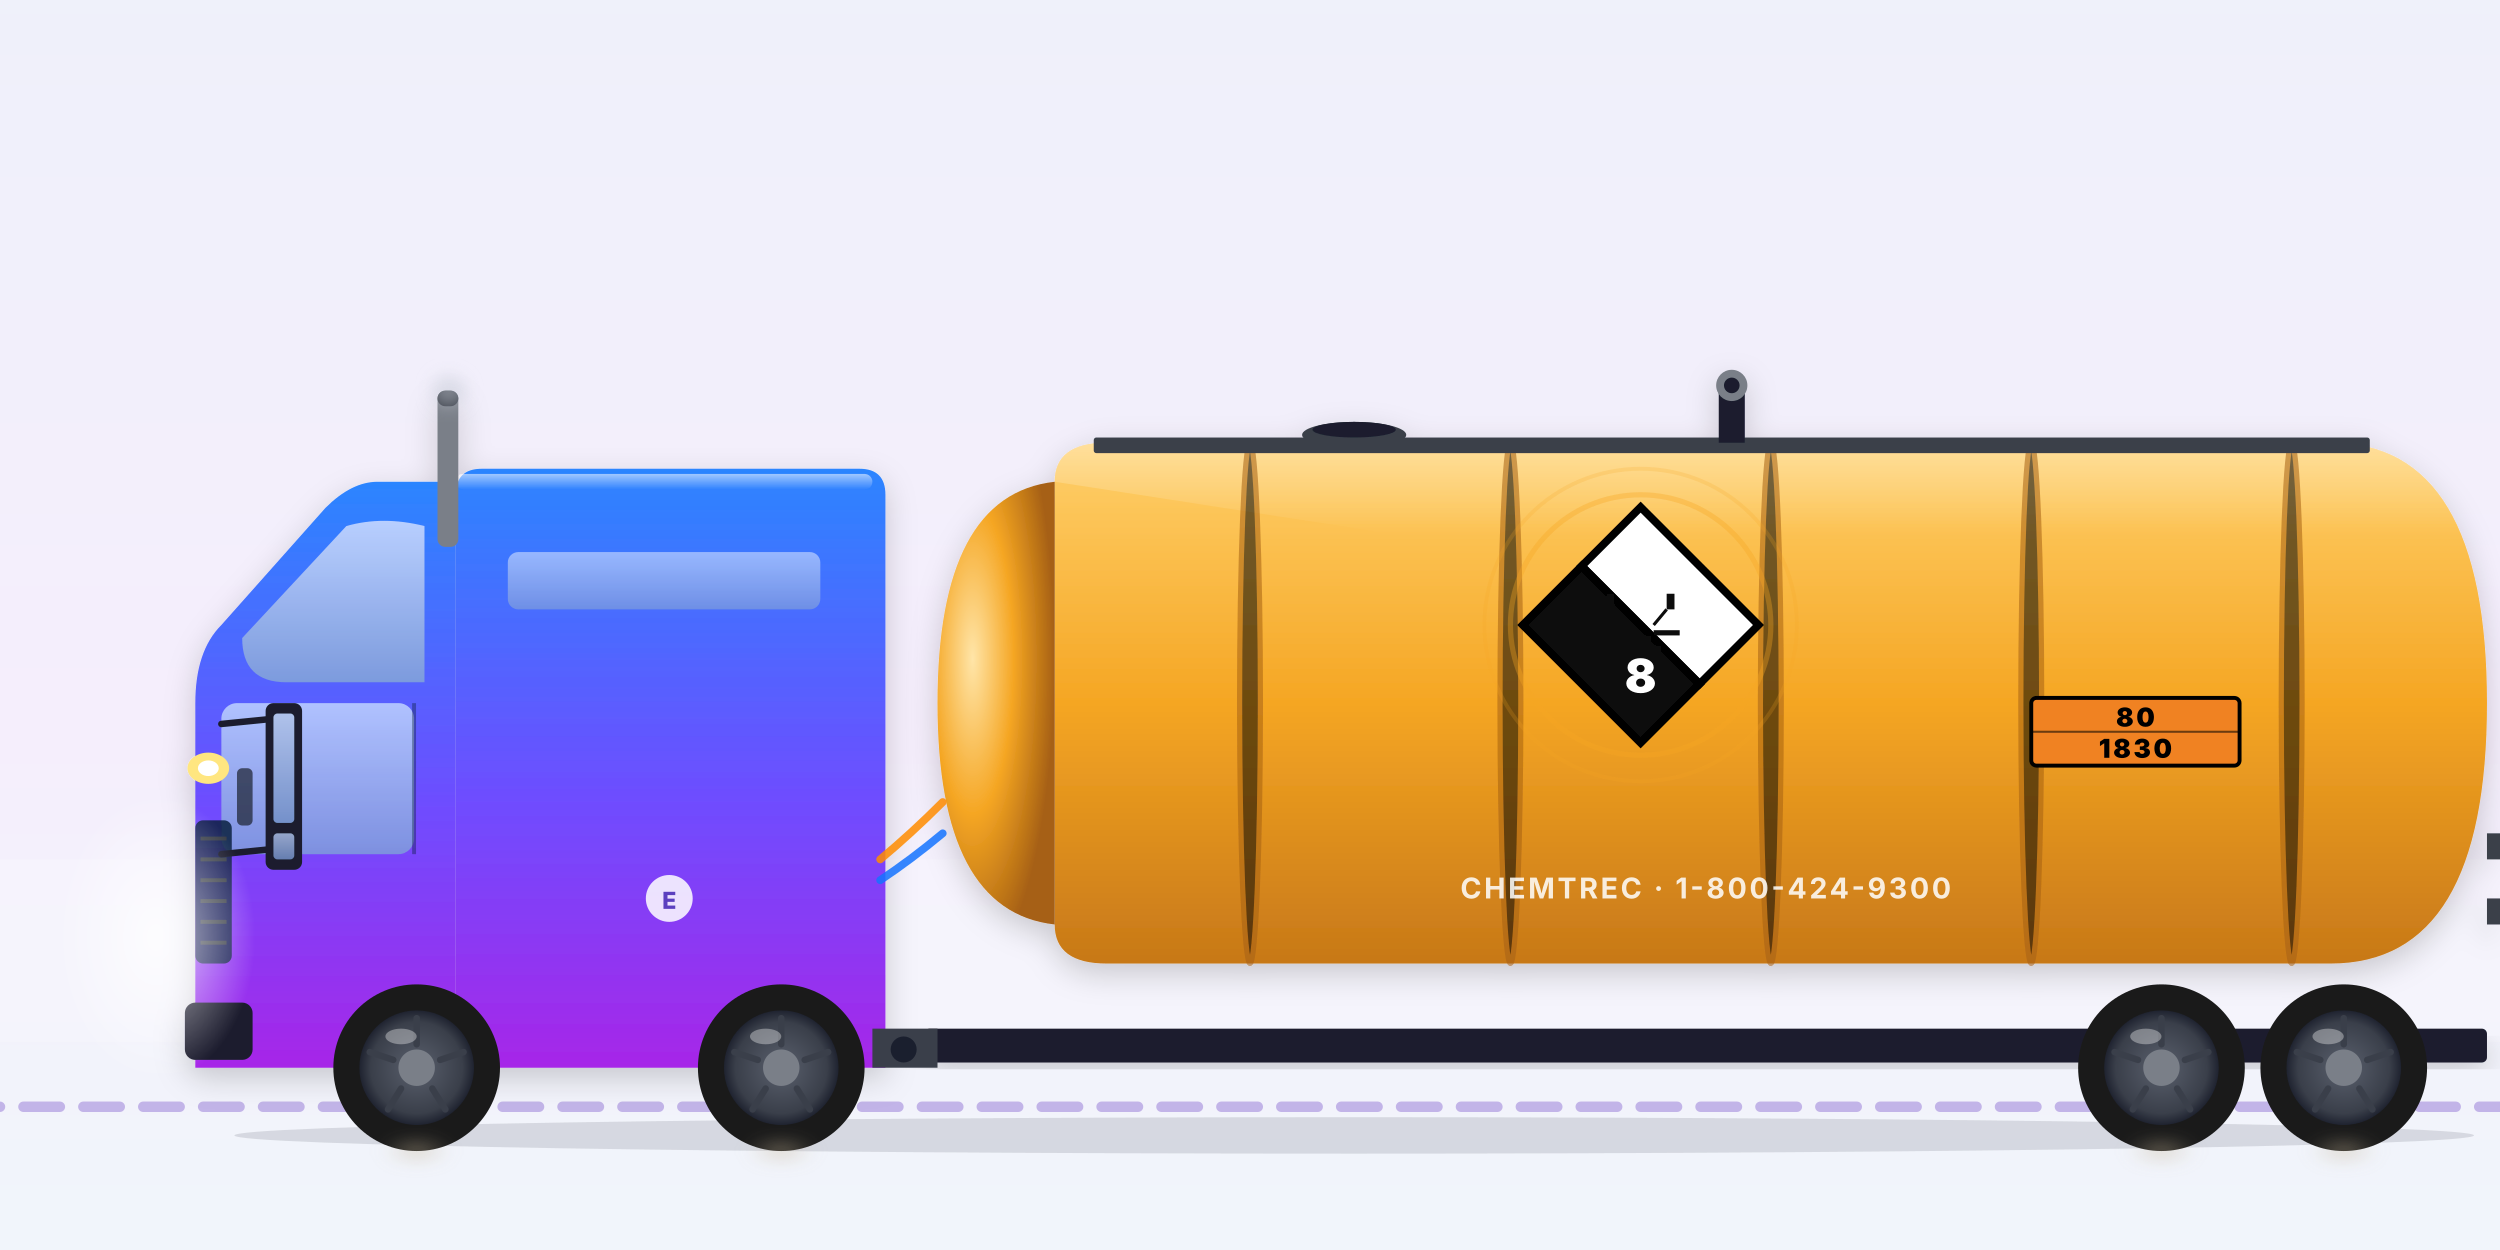
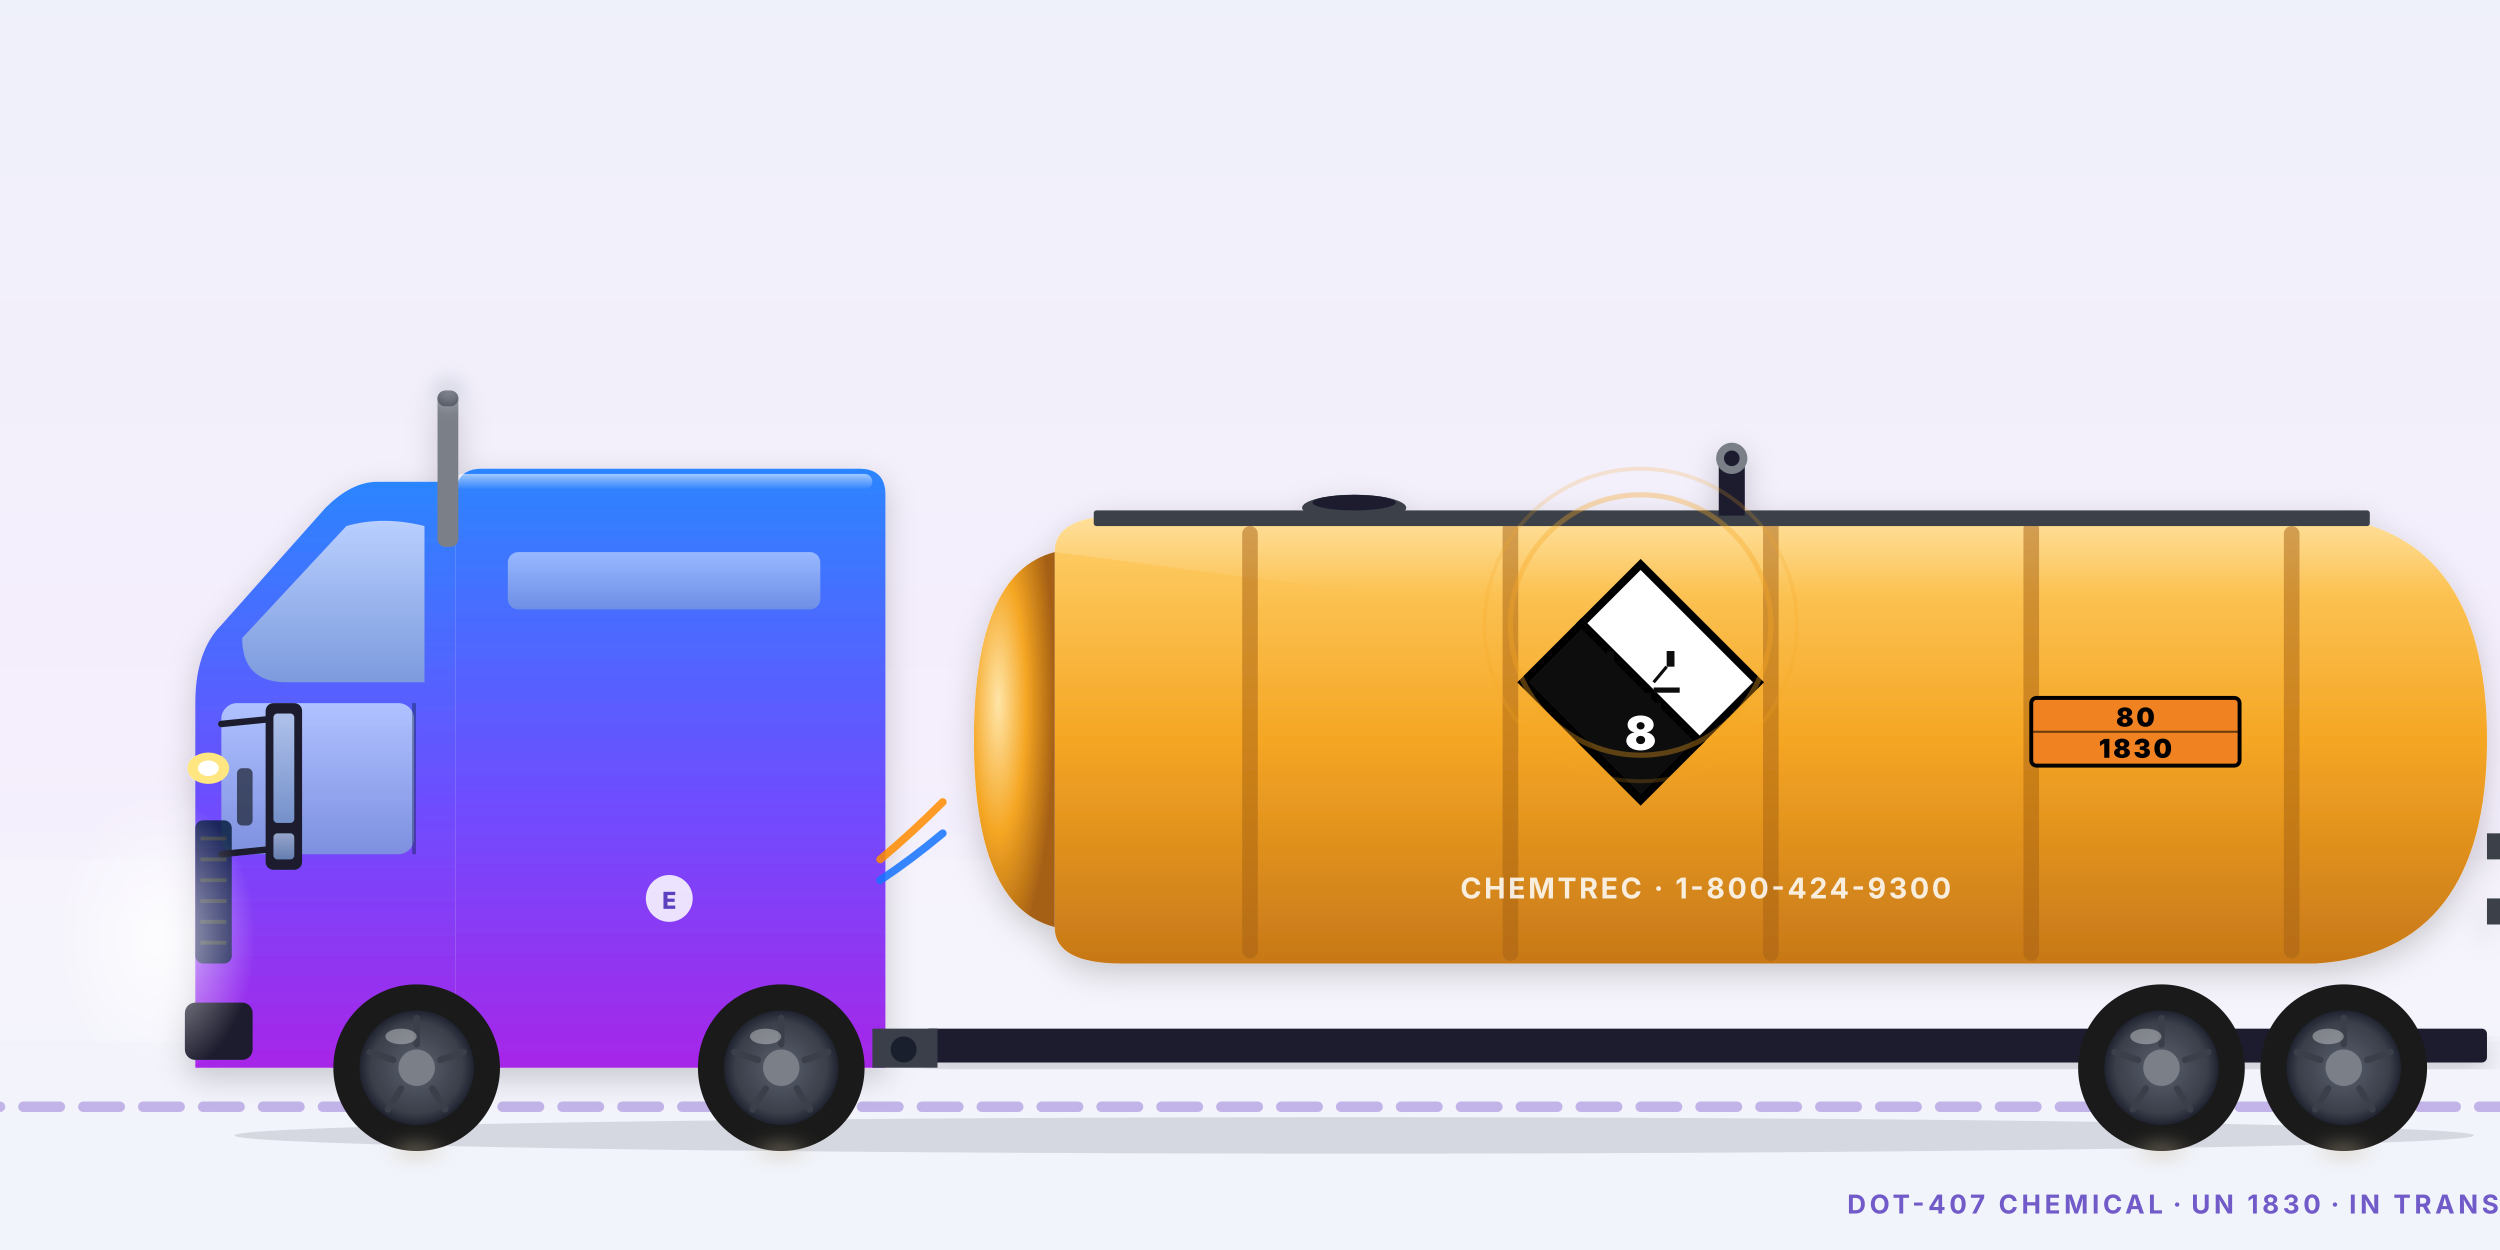
<svg xmlns="http://www.w3.org/2000/svg" width="1200" height="600" viewBox="0 50 1200 480" preserveAspectRatio="xMidYMid slice">
  <style>
    /* ========== CHASSIS BOB — the body floats on suspension ========== */
    .chassis-bob   { animation: chassis-bob 0.5s ease-in-out infinite; }
    @keyframes chassis-bob {
      0%, 100% { transform: translateY(0); }
      50%      { transform: translateY(-1.5px); }
    }
    .cab-sway      { animation: cab-sway 0.5s ease-in-out infinite -0.12s; }
    @keyframes cab-sway {
      0%, 100% { transform: translateY(0)    rotate(0deg); }
      50%      { transform: translateY(-0.8px) rotate(-0.15deg); }
    }
    .mudflap       { transform-origin: 1075px 440px;
                      animation: mudflap-flutter 0.42s ease-in-out infinite; }
    @keyframes mudflap-flutter {
      0%, 100% { transform: rotate(0deg)   translateX(0); }
      50%      { transform: rotate(-4deg)  translateX(0.4px); }
    }
    .streak        { animation: streak-drift 1.2s linear infinite; opacity: 0; }
    .streak.s2     { animation-delay: -0.4s; }
    .streak.s3     { animation-delay: -0.8s; }
    @keyframes streak-drift {
      0%   { transform: translateX(0);    opacity: 0; }
      15%  { opacity: 0.45; }
      85%  { opacity: 0.45; }
      100% { transform: translateX(180px); opacity: 0; }
    }
    .bow-air       { animation: bow-air-pulse 1.4s ease-in-out infinite;
                      transform-origin: 180px 410px; }
    @keyframes bow-air-pulse {
      0%, 100% { transform: scale(1)   translateX(0);   opacity: 0.18; }
      50%      { transform: scale(1.1) translateX(-3px); opacity: 0.32; }
    }
    .tire-dust     { animation: tire-dust 1.6s ease-out infinite; }
    @keyframes tire-dust {
      0%, 80%, 100% { opacity: 0; transform: translateX(0) scale(0.4); }
      8%, 18%       { opacity: 0.45; transform: translateX(0) scale(0.4); }
      35%           { opacity: 0;    transform: translateX(14px) scale(1); }
    }

    /* ========== ORIGINAL MOTION VOCAB ========== */
    .sheen        { animation: sheen-sweep 5s ease-in-out infinite;
                      transform-box: fill-box; }
    @keyframes sheen-sweep {
      0%   { transform: translateX(-220px); opacity: 0; }
      30%  { opacity: 0.5; }
      70%  { opacity: 0.5; }
      100% { transform: translateX(220px); opacity: 0; }
    }
    .wordmark     { animation: wordmark-breath 6s ease-in-out infinite; }
    @keyframes wordmark-breath {
      0%, 100% { opacity: 0.14; }
      50%      { opacity: 0.24; }
    }
    .badge-e      { transform-box: fill-box; transform-origin: center;
                      animation: badge-pulse 3.2s ease-in-out infinite; }
    @keyframes badge-pulse {
      0%, 100% { transform: scale(1);    opacity: 0.85; }
      50%      { transform: scale(1.06); opacity: 1; }
    }
    .headlight-glow { animation: headlight-pulse 4s ease-in-out infinite; }
    @keyframes headlight-pulse {
      0%, 100% { opacity: 0.85; }
      50%      { opacity: 1; }
    }
    .airlines     { animation: airlines-vibrate 0.55s ease-in-out infinite;
                      transform-box: fill-box; }
    @keyframes airlines-vibrate {
      0%, 100% { transform: translateY(0); }
      50%      { transform: translateY(0.6px); }
    }
    .chevron      { animation: chevron-pulse 2.2s ease-in-out infinite; }
    @keyframes chevron-pulse {
      0%, 100% { opacity: 0.3; }
      50%      { opacity: 0.65; }
    }
    .sky-shimmer  { animation: sky-drift 14s linear infinite;
                      transform-box: fill-box; }
    @keyframes sky-drift {
      from { transform: translateX(-40px); opacity: 0.12; }
      50%  { opacity: 0.22; }
      to   { transform: translateX(40px); opacity: 0.12; }
    }
    .ground-line  { stroke-dasharray: 14 9;
                      animation: ground-dash 1.6s linear infinite; }
    @keyframes ground-dash {
      from { stroke-dashoffset: 0; }
      to   { stroke-dashoffset: -46; }
    }
    /* ========== BRAND LOCKUP ========== */
    .brand-mark {
      transform-box: fill-box; transform-origin: center;
      animation: brand-pulse 3.6s ease-in-out infinite;
    }
    @keyframes brand-pulse {
      0%, 100% { transform: scale(1);    opacity: 0.92; }
      50%      { transform: scale(1.05); opacity: 1; }
    }
    .brand-word { animation: brand-word-breath 6s ease-in-out infinite; }
    @keyframes brand-word-breath {
      0%, 100% { opacity: 0.78; }
      50%      { opacity: 1; }
    }

    /* ========== COUNTRY-SWITCHABLE HAZMAT MARKINGS ==========
       Class 8 CORROSIVE (UN 1830, sulfuric acid) is harmonized to the UN
       model regs across NA, so the diamond + UN panel are identical in
       shape/symbol. The differences are (a) the emergency-response phone
       and (b) optional language on supplementary markings:
         · US  DOT/PHMSA 49 CFR 172     → CHEMTREC 1-800-424-9300
         · CA  TC TDG (SOR/2001-286)    → CANUTEC 1-888-226-8832
         · MX  SCT NOM-004-SCT/2008     → SETIQ 01-800-00-214-00 (CORROSIVO)
       Default = US visible. The renderer shows ONE country group by
       toggling display on .country-US / .country-MX / .country-CA. */
    .country-US { display: inline; }                  /* default = US visible */
    .country-MX, .country-CA { display: none; }

    @media (prefers-reduced-motion: reduce) {
      .chassis-bob, .cab-sway, .mudflap, .streak, .bow-air, .tire-dust,
      .sheen, .wordmark, .badge-e, .headlight-glow, .airlines, .chevron,
      .sky-shimmer, .ground-line, .brand-mark, .brand-word { animation: none !important; }
    }
  
    /* ========== DARK-MODE OVERRIDES (2026-05-16) ========== */
    @media (prefers-color-scheme: dark) {
      .sky-bg          { fill: url(#skyDark) !important; }
      .ground-line     { stroke: #5E4FC6 !important; opacity: 0.55 !important; }
      .ground-shadow   { fill: #060912 !important; opacity: 0.55 !important; }
      .brand-word      { fill: #C9B6FF !important; }
      .brand-tagline   { fill: #8B7FE3 !important; }
      .equipment-label { fill: #C9B6FF !important; }
      .equipment-sub   { fill: #8B7FE3 !important; }
      .equipment-rule  { stroke: #6E4DFF !important; }
    }
  </style>
  <defs>
    <linearGradient id="skyDark" x1="0" y1="0" x2="0" y2="1">
      <stop offset="0%" stop-color="#0A0F1F" />
      <stop offset="55%" stop-color="#141A2E" />
      <stop offset="100%" stop-color="#0B0F1B" />
    </linearGradient>
    <linearGradient id="brandIridescent" x1="0" y1="0" x2="1" y2="1">
      <stop offset="0%" stop-color="#1473FF" />
      <stop offset="50%" stop-color="#6E4DFF" />
      <stop offset="100%" stop-color="#BE01FF" />
    </linearGradient>
    <linearGradient id="sky" x1="0" y1="0" x2="0" y2="1">
      <stop offset="0%" stop-color="#EEF1FA" />
      <stop offset="55%" stop-color="#F5EEFC" />
      <stop offset="100%" stop-color="#EFF8FA" />
    </linearGradient>
    <linearGradient id="cab" x1="0" y1="0" x2="0" y2="1">
      <stop offset="0%" stop-color="#2B85FF" />
      <stop offset="55%" stop-color="#6E4DFF" />
      <stop offset="100%" stop-color="#A726E8" />
    </linearGradient>
    <linearGradient id="cabRoof" x1="0" y1="0" x2="0" y2="1">
      <stop offset="0%" stop-color="#FFFFFF" stop-opacity="0.55" />
      <stop offset="100%" stop-color="#FFFFFF" stop-opacity="0" />
    </linearGradient>
    <linearGradient id="windowGlass" x1="0" y1="0" x2="0" y2="1">
      <stop offset="0%" stop-color="#BFD3FF" />
      <stop offset="100%" stop-color="#7E9DDB" />
    </linearGradient>
    <linearGradient id="hazmatTank" x1="0" y1="0" x2="0" y2="1">
      <stop offset="0%" stop-color="#FFD06B" />
      <stop offset="50%" stop-color="#F5A623" />
      <stop offset="100%" stop-color="#C77818" />
    </linearGradient>
    <linearGradient id="tankSheen" x1="0" y1="0" x2="0" y2="1">
      <stop offset="0%" stop-color="#FFFFFF" stop-opacity="0.55" />
      <stop offset="35%" stop-color="#FFFFFF" stop-opacity="0" />
      <stop offset="100%" stop-color="#FFFFFF" stop-opacity="0" />
    </linearGradient>
    <radialGradient id="tankCap" cx="0.3" cy="0.4" r="0.7">
      <stop offset="0%" stop-color="#FFE5A8" />
      <stop offset="50%" stop-color="#F5A623" />
      <stop offset="100%" stop-color="#A66012" />
    </radialGradient>
    <radialGradient id="rim" cx="0.5" cy="0.5" r="0.5">
      <stop offset="0%" stop-color="#5A606D" />
      <stop offset="80%" stop-color="#3A3F4A" />
      <stop offset="100%" stop-color="#1F2330" />
    </radialGradient>
    <filter id="rigShadow" x="-10%" y="-10%" width="120%" height="130%">
      <feGaussianBlur in="SourceAlpha" stdDeviation="6" />
      <feOffset dx="0" dy="4" result="offsetBlur" />
      <feComponentTransfer>
        <feFuncA type="linear" slope="0.18" />
      </feComponentTransfer>
      <feMerge>
        <feMergeNode />
        <feMergeNode in="SourceGraphic" />
      </feMerge>
    </filter>
    <linearGradient id="bowHazeGrad" x1="0" y1="0" x2="0" y2="1">
      <stop offset="0%" stop-color="#FFFFFF" stop-opacity="0.75" />
      <stop offset="100%" stop-color="#FFFFFF" stop-opacity="0" />
    </linearGradient>
    <radialGradient id="bowHaze" cx="0.5" cy="0.5" r="0.5">
      <stop offset="0%" stop-color="#FFFFFF" stop-opacity="0.75" />
      <stop offset="100%" stop-color="#FFFFFF" stop-opacity="0" />
    </radialGradient>
    <radialGradient id="dustCloud" cx="0.5" cy="0.5" r="0.5">
      <stop offset="0%" stop-color="#C8B89A" stop-opacity="0.55" />
      <stop offset="100%" stop-color="#C8B89A" stop-opacity="0" />
    </radialGradient>
    <filter id="softBlur" x="-50%" y="-50%" width="200%" height="200%">
      <feGaussianBlur stdDeviation="3" />
    </filter>
  </defs>
  <g class="chassis-bob">
    <rect class="sky-bg" width="1200" height="600" fill="url(#sky)" />
    <rect x="0" y="380" width="1200" height="70" fill="#FFFFFF" opacity="0.18" />
    <line x1="60" y1="475" x2="1140" y2="475" stroke="#9B7FD9" stroke-width="4" stroke-dasharray="14 9" stroke-linecap="round" opacity="0.55" />
    <ellipse cx="640" cy="486" rx="430" ry="7" fill="#1A1F2E" opacity="0.13" />
    <g filter="url(#rigShadow)">
      <path d="M 460 250 L 460 460 L 295 460 L 295 240 Q 295 230 305 230 L 450 230 Q 460 230 460 240 Z" fill="url(#cab)" />
      <path d="M 295 240 L 295 460 L 195 460 L 195 320 Q 195 300 205 290 L 245 245 Q 255 235 265 235 L 290 235 Q 295 235 295 240 Z" fill="url(#cab)" />
      <rect x="295" y="232" width="160" height="6" rx="3" fill="url(#cabRoof)" />
      <path d="M 283 252 Q 267 248 253 252 L 213 295 Q 213 312 230 312 L 283 312 Z" fill="url(#windowGlass)" opacity="0.95" />
      <rect x="205" y="320" width="74" height="58" rx="6" fill="url(#windowGlass)" opacity="0.85" />
      <line x1="279" y1="320" x2="279" y2="378" stroke="#0A1F3F" stroke-width="1.5" opacity="0.4" />
      <rect x="315" y="262" width="120" height="22" rx="4" fill="url(#windowGlass)" opacity="0.7" />
      <rect x="211" y="345" width="6" height="22" rx="2" fill="#1A1F2E" opacity="0.7" />
      <ellipse cx="200" cy="345" rx="8" ry="6" fill="#FFE680" />
      <ellipse cx="200" cy="345" rx="4" ry="3" fill="#FFFFFF" />
      <rect x="195" y="365" width="14" height="55" rx="3" fill="#0A1F3F" opacity="0.85" />
      <g stroke="#3A3F4A" stroke-width="1.5">
        <line x1="197" y1="372" x2="207" y2="372" />
        <line x1="197" y1="380" x2="207" y2="380" />
        <line x1="197" y1="388" x2="207" y2="388" />
        <line x1="197" y1="396" x2="207" y2="396" />
        <line x1="197" y1="404" x2="207" y2="404" />
        <line x1="197" y1="412" x2="207" y2="412" />
      </g>
      <rect x="191" y="435" width="26" height="22" rx="4" fill="#1A1F2E" />
      <rect x="271" y="438" width="22" height="20" rx="2" fill="#1A1F2E" opacity="0.85" />
      <line x1="205" y1="328" x2="225" y2="326" stroke="#1A1F2E" stroke-width="2.5" stroke-linecap="round" />
      <line x1="205" y1="378" x2="225" y2="376" stroke="#1A1F2E" stroke-width="2.5" stroke-linecap="round" />
      <rect x="222" y="320" width="14" height="64" rx="3" fill="#1A1F2E" />
      <rect x="225" y="324" width="8" height="42" rx="1.5" fill="url(#windowGlass)" opacity="0.9" />
      <rect x="225" y="370" width="8" height="10" rx="1.5" fill="url(#windowGlass)" opacity="0.75" />
      <rect x="288" y="200" width="8" height="60" rx="3" fill="#7A7F88" />
      <rect x="288" y="200" width="8" height="6" rx="3" fill="#3A3F4A" />
      <circle cx="377" cy="395" r="9" fill="#FFFFFF" opacity="0.85" />
      <text x="377" y="399" text-anchor="middle" font-family="Inter, system-ui, sans-serif" font-weight="800" font-size="9" fill="#5B3FBF">E</text>
    </g>
    <g filter="url(#rigShadow)">
-       <path d="M 525 235 Q 525 220 545 220 L 1015 220 Q 1075 220 1075 320 Q 1075 420 1015 420 L 545 420 Q 525 420 525 405 Z" fill="url(#hazmatTank)" />
-       <path d="M 525 235 Q 480 240 480 320 Q 480 400 525 405 L 525 235 Z" fill="url(#tankCap)" />
-       <path d="M 525 235 Q 525 220 545 220 L 1015 220 Q 1075 220 1075 320" fill="url(#tankSheen)" opacity="0.6" />
-       <g stroke="#A66012" stroke-width="2" opacity="0.55">
-         <ellipse cx="600" cy="320" rx="4" ry="100" />
-         <ellipse cx="700" cy="320" rx="4" ry="100" />
-         <ellipse cx="800" cy="320" rx="4" ry="100" />
-         <ellipse cx="900" cy="320" rx="4" ry="100" />
-         <ellipse cx="1000" cy="320" rx="4" ry="100" />
-       </g>
-       <rect x="540" y="218" width="490" height="6" rx="1" fill="#3A3F4A" />
+       <path d="M 525 262 Q 525 248 551 248 L 1009 248 Q 1075 252 1075 334 Q 1075 416 1009 420 L 551 420 Q 525 420 525 406 Z" fill="url(#hazmatTank)" />
+       <path d="M 525 262 Q 494 270 494 334 Q 494 398 525 406 L 525 262 Z" fill="url(#tankCap)" />
+       <path d="M 525 262 Q 525 248 551 248 L 1009 248 Q 1075 252 1075 334" fill="url(#tankSheen)" opacity="0.6" />
+       <g fill="#A66012" opacity="0.5">
+         <rect x="597" y="252" width="6" height="166" rx="3" />
+         <rect x="697" y="250" width="6" height="169" rx="3" />
+         <rect x="797" y="249" width="6" height="170" rx="3" />
+         <rect x="897" y="250" width="6" height="169" rx="3" />
+         <rect x="997" y="252" width="6" height="166" rx="3" />
+       </g>
+       <rect x="540" y="246" width="490" height="6" rx="1" fill="#3A3F4A" />
      <g>
-         <rect x="780" y="200" width="10" height="20" fill="#1A1F2E" />
-         <circle cx="785" cy="198" r="6" fill="#7A7F88" />
-         <circle cx="785" cy="198" r="3" fill="#1A1F2E" />
-       </g>
-       <ellipse cx="640" cy="217" rx="20" ry="5" fill="#3A3F4A" />
-       <ellipse cx="640" cy="215" rx="16" ry="3" fill="#1A1F2E" />
+         <rect x="780" y="228" width="10" height="20" fill="#1A1F2E" />
+         <circle cx="785" cy="226" r="6" fill="#7A7F88" />
+         <circle cx="785" cy="226" r="3" fill="#1A1F2E" />
+       </g>
+       <ellipse cx="640" cy="245" rx="20" ry="5" fill="#3A3F4A" />
+       <ellipse cx="640" cy="243" rx="16" ry="3" fill="#1A1F2E" />
      <g>
        <rect x="1075" y="370" width="22" height="10" fill="#3A3F4A" />
        <rect x="1097" y="372" width="6" height="6" fill="#1A1F2E" />
        <rect x="1075" y="395" width="22" height="10" fill="#3A3F4A" />
      </g>
-       <g transform="translate(750 290) rotate(45)">
-         <rect x="-32" y="-32" width="64" height="32" fill="#FFFFFF" stroke="#000000" stroke-width="3" />
-         <rect x="-32" y="0" width="64" height="32" fill="#0A0A0A" stroke="#000000" stroke-width="3" />
-         <g transform="rotate(-45)">
-           <g fill="#0A0A0A">
-             <path d="M -13 -12 L -13 -6 L -10 -6 L -10 -12 Z" />
-             <path d="M 10 -12 L 10 -6 L 13 -6 L 13 -12 Z" />
-             <path d="M -13 -6 L -8 0 M 10 -6 L 5 0" stroke="#0A0A0A" stroke-width="1.2" fill="none" />
-             <rect x="-15" y="2" width="10" height="2" />
-             <rect x="5" y="2" width="10" height="2" />
-             <path d="M -2 4 L 4 4 L 4 8 L 8 8 L 8 10 L -2 10 Z" />
+       <defs>
+         <g id="class8Placard">
+           <g transform="rotate(45)">
+             <rect x="-32" y="-32" width="64" height="32" fill="#FFFFFF" stroke="#000000" stroke-width="3" />
+             <rect x="-32" y="0" width="64" height="32" fill="#0A0A0A" stroke="#000000" stroke-width="3" />
+             <g transform="rotate(-45)">
+               <g fill="#0A0A0A">
+                 <path d="M -13 -12 L -13 -6 L -10 -6 L -10 -12 Z" />
+                 <path d="M 10 -12 L 10 -6 L 13 -6 L 13 -12 Z" />
+                 <path d="M -13 -6 L -8 0 M 10 -6 L 5 0" stroke="#0A0A0A" stroke-width="1.2" fill="none" />
+                 <rect x="-15" y="2" width="10" height="2" />
+                 <rect x="5" y="2" width="10" height="2" />
+                 <path d="M -2 4 L 4 4 L 4 8 L 8 8 L 8 10 L -2 10 Z" />
+               </g>
+               <text y="26" text-anchor="middle" font-family="Inter, system-ui, sans-serif" font-weight="900" font-size="18" fill="#FFFFFF">8</text>
+               <text class="country-MX" y="13" text-anchor="middle" font-family="Inter, system-ui, sans-serif" font-weight="800" font-size="5.4" fill="#FFFFFF" letter-spacing="0.3">CORROSIVO</text>
+             </g>
          </g>
-           <text y="26" text-anchor="middle" font-family="Inter, system-ui, sans-serif" font-weight="900" font-size="18" fill="#FFFFFF">8</text>
-           <text class="country-MX" y="13" text-anchor="middle" font-family="Inter, system-ui, sans-serif" font-weight="800" font-size="5.4" fill="#FFFFFF" letter-spacing="0.3">CORROSIVO</text>
-         </g>
+         </g>
+         <g id="class3Placard">
+           <g>
+             <g transform="rotate(45)">
+               <rect x="-32" y="-32" width="64" height="64" fill="#E5350D" stroke="#000000" stroke-width="3" />
+               <rect x="-27" y="-27" width="54" height="54" fill="none" stroke="#FFFFFF" stroke-width="1.2" opacity="0.7" />
+             </g>
+             <g transform="translate(0 -10) scale(1.3)" fill="#FFFFFF">
+               <path d="M 0 -8 C -3 -3 -6 0 -5 4 C -7 3 -8 0 -7 -2 C -9 0 -10 5 -7 8 C -9 7 -9 4 -9 7 C -7 10 -4 11 0 11 C 4 11 7 10 9 7 C 9 4 9 7 7 8 C 10 5 9 0 7 -2 C 8 0 7 3 5 4 C 6 0 3 -3 0 -8 Z" />
+             </g>
+             <text class="country-US" y="14" text-anchor="middle" font-family="Inter, system-ui, sans-serif" font-weight="800" font-size="6" fill="#FFFFFF" letter-spacing="0.4">FLAMMABLE</text>
+             <text class="country-MX" y="14" text-anchor="middle" font-family="Inter, system-ui, sans-serif" font-weight="800" font-size="6" fill="#FFFFFF" letter-spacing="0.4">INFLAMABLE</text>
+             <text y="27" text-anchor="middle" font-family="Inter, system-ui, sans-serif" font-weight="900" font-size="13" fill="#FFFFFF">3</text>
+           </g>
+         </g>
+         <g id="class5_1Placard">
+           <g>
+             <g transform="rotate(45)">
+               <rect x="-32" y="-32" width="64" height="64" fill="#F7D117" stroke="#000000" stroke-width="3" />
+             </g>
+             <circle cx="0" cy="-7" r="7" fill="none" stroke="#0A0A0A" stroke-width="2.6" />
+             <g transform="translate(0 -21) scale(0.75)" fill="#0A0A0A">
+               <path d="M 0 -8 C -3 -3 -6 0 -5 4 C -7 3 -8 0 -7 -2 C -9 0 -10 5 -7 8 C -9 7 -9 4 -9 7 C -7 10 -4 11 0 11 C 4 11 7 10 9 7 C 9 4 9 7 7 8 C 10 5 9 0 7 -2 C 8 0 7 3 5 4 C 6 0 3 -3 0 -8 Z" />
+             </g>
+             <text class="country-US" y="13" text-anchor="middle" font-family="Inter, system-ui, sans-serif" font-weight="800" font-size="6" fill="#0A0A0A" letter-spacing="0.4">OXIDIZER</text>
+             <text class="country-MX" y="13" text-anchor="middle" font-family="Inter, system-ui, sans-serif" font-weight="800" font-size="6" fill="#0A0A0A" letter-spacing="0.4">OXIDANTE</text>
+             <text y="26" text-anchor="middle" font-family="Inter, system-ui, sans-serif" font-weight="900" font-size="11" fill="#0A0A0A">5.1</text>
+           </g>
+         </g>
+         <g id="class6_1Placard">
+           <g>
+             <g transform="rotate(45)">
+               <rect x="-32" y="-32" width="64" height="64" fill="#FFFFFF" stroke="#000000" stroke-width="3" />
+             </g>
+             <g fill="#0A0A0A">
+               <circle cx="0" cy="-16" r="6" />
+               <rect x="-10" y="-9" width="20" height="2.6" rx="1.3" transform="rotate(20 0 -7.7)" />
+               <rect x="-10" y="-9" width="20" height="2.6" rx="1.3" transform="rotate(-20 0 -7.7)" />
+             </g>
+             <text class="country-US" y="14" text-anchor="middle" font-family="Inter, system-ui, sans-serif" font-weight="800" font-size="6" fill="#0A0A0A" letter-spacing="0.4">POISON</text>
+             <text class="country-MX" y="14" text-anchor="middle" font-family="Inter, system-ui, sans-serif" font-weight="800" font-size="6" fill="#0A0A0A" letter-spacing="0.4">TÓXICO</text>
+             <text y="27" text-anchor="middle" font-family="Inter, system-ui, sans-serif" font-weight="900" font-size="13" fill="#0A0A0A">6</text>
+           </g>
+         </g>
+         <g id="class9Placard">
+           <g>
+             <g transform="rotate(45)">
+               <rect x="-32" y="-32" width="64" height="64" fill="#FFFFFF" stroke="#000000" stroke-width="3" />
+             </g>
+             <g fill="#0A0A0A">
+               <rect x="-29" y="-14" width="4.5" height="14" />
+               <rect x="-20" y="-23" width="4.5" height="23" />
+               <rect x="-11" y="-32" width="4.5" height="32" />
+               <rect x="-2" y="-40" width="4.5" height="40" />
+               <rect x="7" y="-31" width="4.5" height="31" />
+               <rect x="16" y="-22" width="4.5" height="22" />
+               <rect x="25" y="-13" width="4.5" height="13" />
+             </g>
+             <text y="24" text-anchor="middle" font-family="Inter, system-ui, sans-serif" font-weight="900" font-size="13" fill="#0A0A0A">9</text>
+             <line x1="-7" y1="28" x2="7" y2="28" stroke="#0A0A0A" stroke-width="1.6" />
+           </g>
+         </g>
+         <g id="commodityPlacard">
+           <use href="#class8Placard" />
+         </g>
+       </defs>
+       <g transform="translate(750 312)">
+         <use href="#commodityPlacard" />
      </g>
      <g>
        <rect x="900" y="318" width="80" height="26" rx="2" fill="#F08222" stroke="#000000" stroke-width="1.5" />
        <line x1="900" y1="331" x2="980" y2="331" stroke="#000000" stroke-width="0.8" opacity="0.55" />
        <text x="940" y="329" text-anchor="middle" font-family="Inter, system-ui, sans-serif" font-weight="900" font-size="10" fill="#000000" letter-spacing="1">80</text>
        <text x="940" y="341" text-anchor="middle" font-family="Inter, system-ui, sans-serif" font-weight="900" font-size="10" fill="#000000" letter-spacing="1">1830</text>
      </g>
      <g class="country-US">
        <text x="775" y="395" text-anchor="middle" font-family="Inter, system-ui, sans-serif" font-weight="700" font-size="11" fill="#FFFFFF" opacity="0.85" letter-spacing="1">CHEMTREC · 1-800-424-9300</text>
      </g>
      <g class="country-CA">
        <text x="775" y="395" text-anchor="middle" font-family="Inter, system-ui, sans-serif" font-weight="700" font-size="11" fill="#FFFFFF" opacity="0.85" letter-spacing="1">CANUTEC · 1-888-226-8832</text>
      </g>
      <g class="country-MX">
        <text x="775" y="395" text-anchor="middle" font-family="Inter, system-ui, sans-serif" font-weight="700" font-size="11" fill="#FFFFFF" opacity="0.85" letter-spacing="1">SETIQ · 01-800-00-214-00</text>
      </g>
    </g>
    <g filter="url(#rigShadow)">
      <rect x="475" y="445" width="600" height="13" rx="2" fill="#1A1F2E" />
    </g>
    <rect x="455" y="445" width="25" height="15" fill="#3A3F4A" />
    <circle cx="467" cy="453" r="5" fill="#1A1F2E" />
  </g>
  <g id="wheelGroup">
    <circle cx="0" cy="0" r="32" fill="#1A1A1A" />
    <circle cx="0" cy="0" r="22" fill="url(#rim)" />
    <circle cx="0" cy="0" r="7" fill="#7A7F88" />
    <g stroke="#3A3F4A" stroke-width="2.5" stroke-linecap="round">
      <line x1="0" y1="-19" x2="0" y2="-9" />
      <line x1="18" y1="-6" x2="9" y2="-3" />
      <line x1="11" y1="16" x2="6" y2="8" />
      <line x1="-11" y1="16" x2="-6" y2="8" />
      <line x1="-18" y1="-6" x2="-9" y2="-3" />
    </g>
    <ellipse cx="-6" cy="-12" rx="6" ry="3" fill="#FFFFFF" opacity="0.35" />
  </g>
  <g transform="translate(420 460)">
    <g>
      <use href="#wheelGroup" />
      <animateTransform attributeName="transform" type="rotate" from="0" to="-360" dur="1.6s" repeatCount="indefinite" />
    </g>
  </g>
  <g transform="translate(280 460)">
    <g>
      <use href="#wheelGroup" />
      <animateTransform attributeName="transform" type="rotate" from="0" to="-360" dur="1.6s" repeatCount="indefinite" />
    </g>
  </g>
  <g transform="translate(950 460)">
    <g>
      <use href="#wheelGroup" />
      <animateTransform attributeName="transform" type="rotate" from="0" to="-360" dur="1.6s" repeatCount="indefinite" />
    </g>
  </g>
  <g transform="translate(1020 460)">
    <g>
      <use href="#wheelGroup" />
      <animateTransform attributeName="transform" type="rotate" from="0" to="-360" dur="1.6s" repeatCount="indefinite" />
    </g>
  </g>
  <path d="M 458 380 Q 470 370 482 358" stroke="#FF8C00" stroke-width="3" fill="none" stroke-linecap="round" opacity="0.85" />
  <path d="M 458 388 Q 470 380 482 370" stroke="#1473FF" stroke-width="3" fill="none" stroke-linecap="round" opacity="0.85" />
  <circle cx="750" cy="290" r="50" fill="none" stroke="#F5A623" stroke-width="2" opacity="0.35" />
  <circle cx="750" cy="290" r="60" fill="none" stroke="#F5A623" stroke-width="1.5" opacity="0.2" />
  <g opacity="0.75">
  </g>
  <g stroke="#9B7FD9" stroke-width="2.5" stroke-linecap="round" opacity="0.5">
    <line class="streak" x1="1090" y1="445" x2="1145" y2="445" />
    <line class="streak s2" x1="1085" y1="455" x2="1150" y2="455" />
    <line class="streak s3" x1="1095" y1="468" x2="1145" y2="468" />
  </g>
  <ellipse class="bow-air" cx="180" cy="410" rx="38" ry="55" fill="url(#bowHaze)" />
  <g filter="url(#softBlur)" opacity="0.5">
    <circle cx="292" cy="200" r="6" fill="#C8CDD8">
      <animate attributeName="cy" from="200" to="120" dur="2.6s" repeatCount="indefinite" />
      <animate attributeName="r" from="6" to="14" dur="2.6s" repeatCount="indefinite" />
      <animate attributeName="opacity" values="0;0.55;0.55;0" keyTimes="0;0.15;0.7;1" dur="2.6s" repeatCount="indefinite" />
    </circle>
    <circle cx="294" cy="200" r="5" fill="#C8CDD8">
      <animate attributeName="cy" from="200" to="120" dur="2.6s" begin="-0.9s" repeatCount="indefinite" />
      <animate attributeName="r" from="5" to="12" dur="2.6s" begin="-0.9s" repeatCount="indefinite" />
      <animate attributeName="opacity" values="0;0.55;0.55;0" keyTimes="0;0.15;0.7;1" dur="2.6s" begin="-0.9s" repeatCount="indefinite" />
    </circle>
    <circle cx="290" cy="200" r="4" fill="#C8CDD8">
      <animate attributeName="cy" from="200" to="120" dur="2.6s" begin="-1.7s" repeatCount="indefinite" />
      <animate attributeName="r" from="4" to="10" dur="2.6s" begin="-1.7s" repeatCount="indefinite" />
      <animate attributeName="opacity" values="0;0.55;0.55;0" keyTimes="0;0.15;0.7;1" dur="2.6s" begin="-1.7s" repeatCount="indefinite" />
    </circle>
  </g>
  <g filter="url(#softBlur)">
    <ellipse class="tire-dust" cx="420.0" cy="492.0" rx="14" ry="5" fill="url(#dustCloud)" />
    <ellipse class="tire-dust" cx="280.0" cy="492.0" rx="14" ry="5" fill="url(#dustCloud)" style="animation-delay:-0.4s" />
    <ellipse class="tire-dust" cx="950.0" cy="492.0" rx="14" ry="5" fill="url(#dustCloud)" style="animation-delay:-0.7s" />
    <ellipse class="tire-dust" cx="1020.0" cy="492.0" rx="14" ry="5" fill="url(#dustCloud)" style="animation-delay:-1.1s" />
  </g>
+   <text x="1140" y="516" text-anchor="end" font-family="Inter, system-ui, sans-serif" font-weight="700" font-size="10" letter-spacing="1.4" fill="#5B3FBF" opacity="0.85">
+     <tspan data-bind="equipment_label">DOT-407 CHEMICAL</tspan> · <tspan data-bind="un_number">UN 1830</tspan> · <tspan data-bind="state_label">IN TRANSIT</tspan> · <tspan data-bind="eta_minutes">ETA —</tspan>
+   </text>
</svg>
